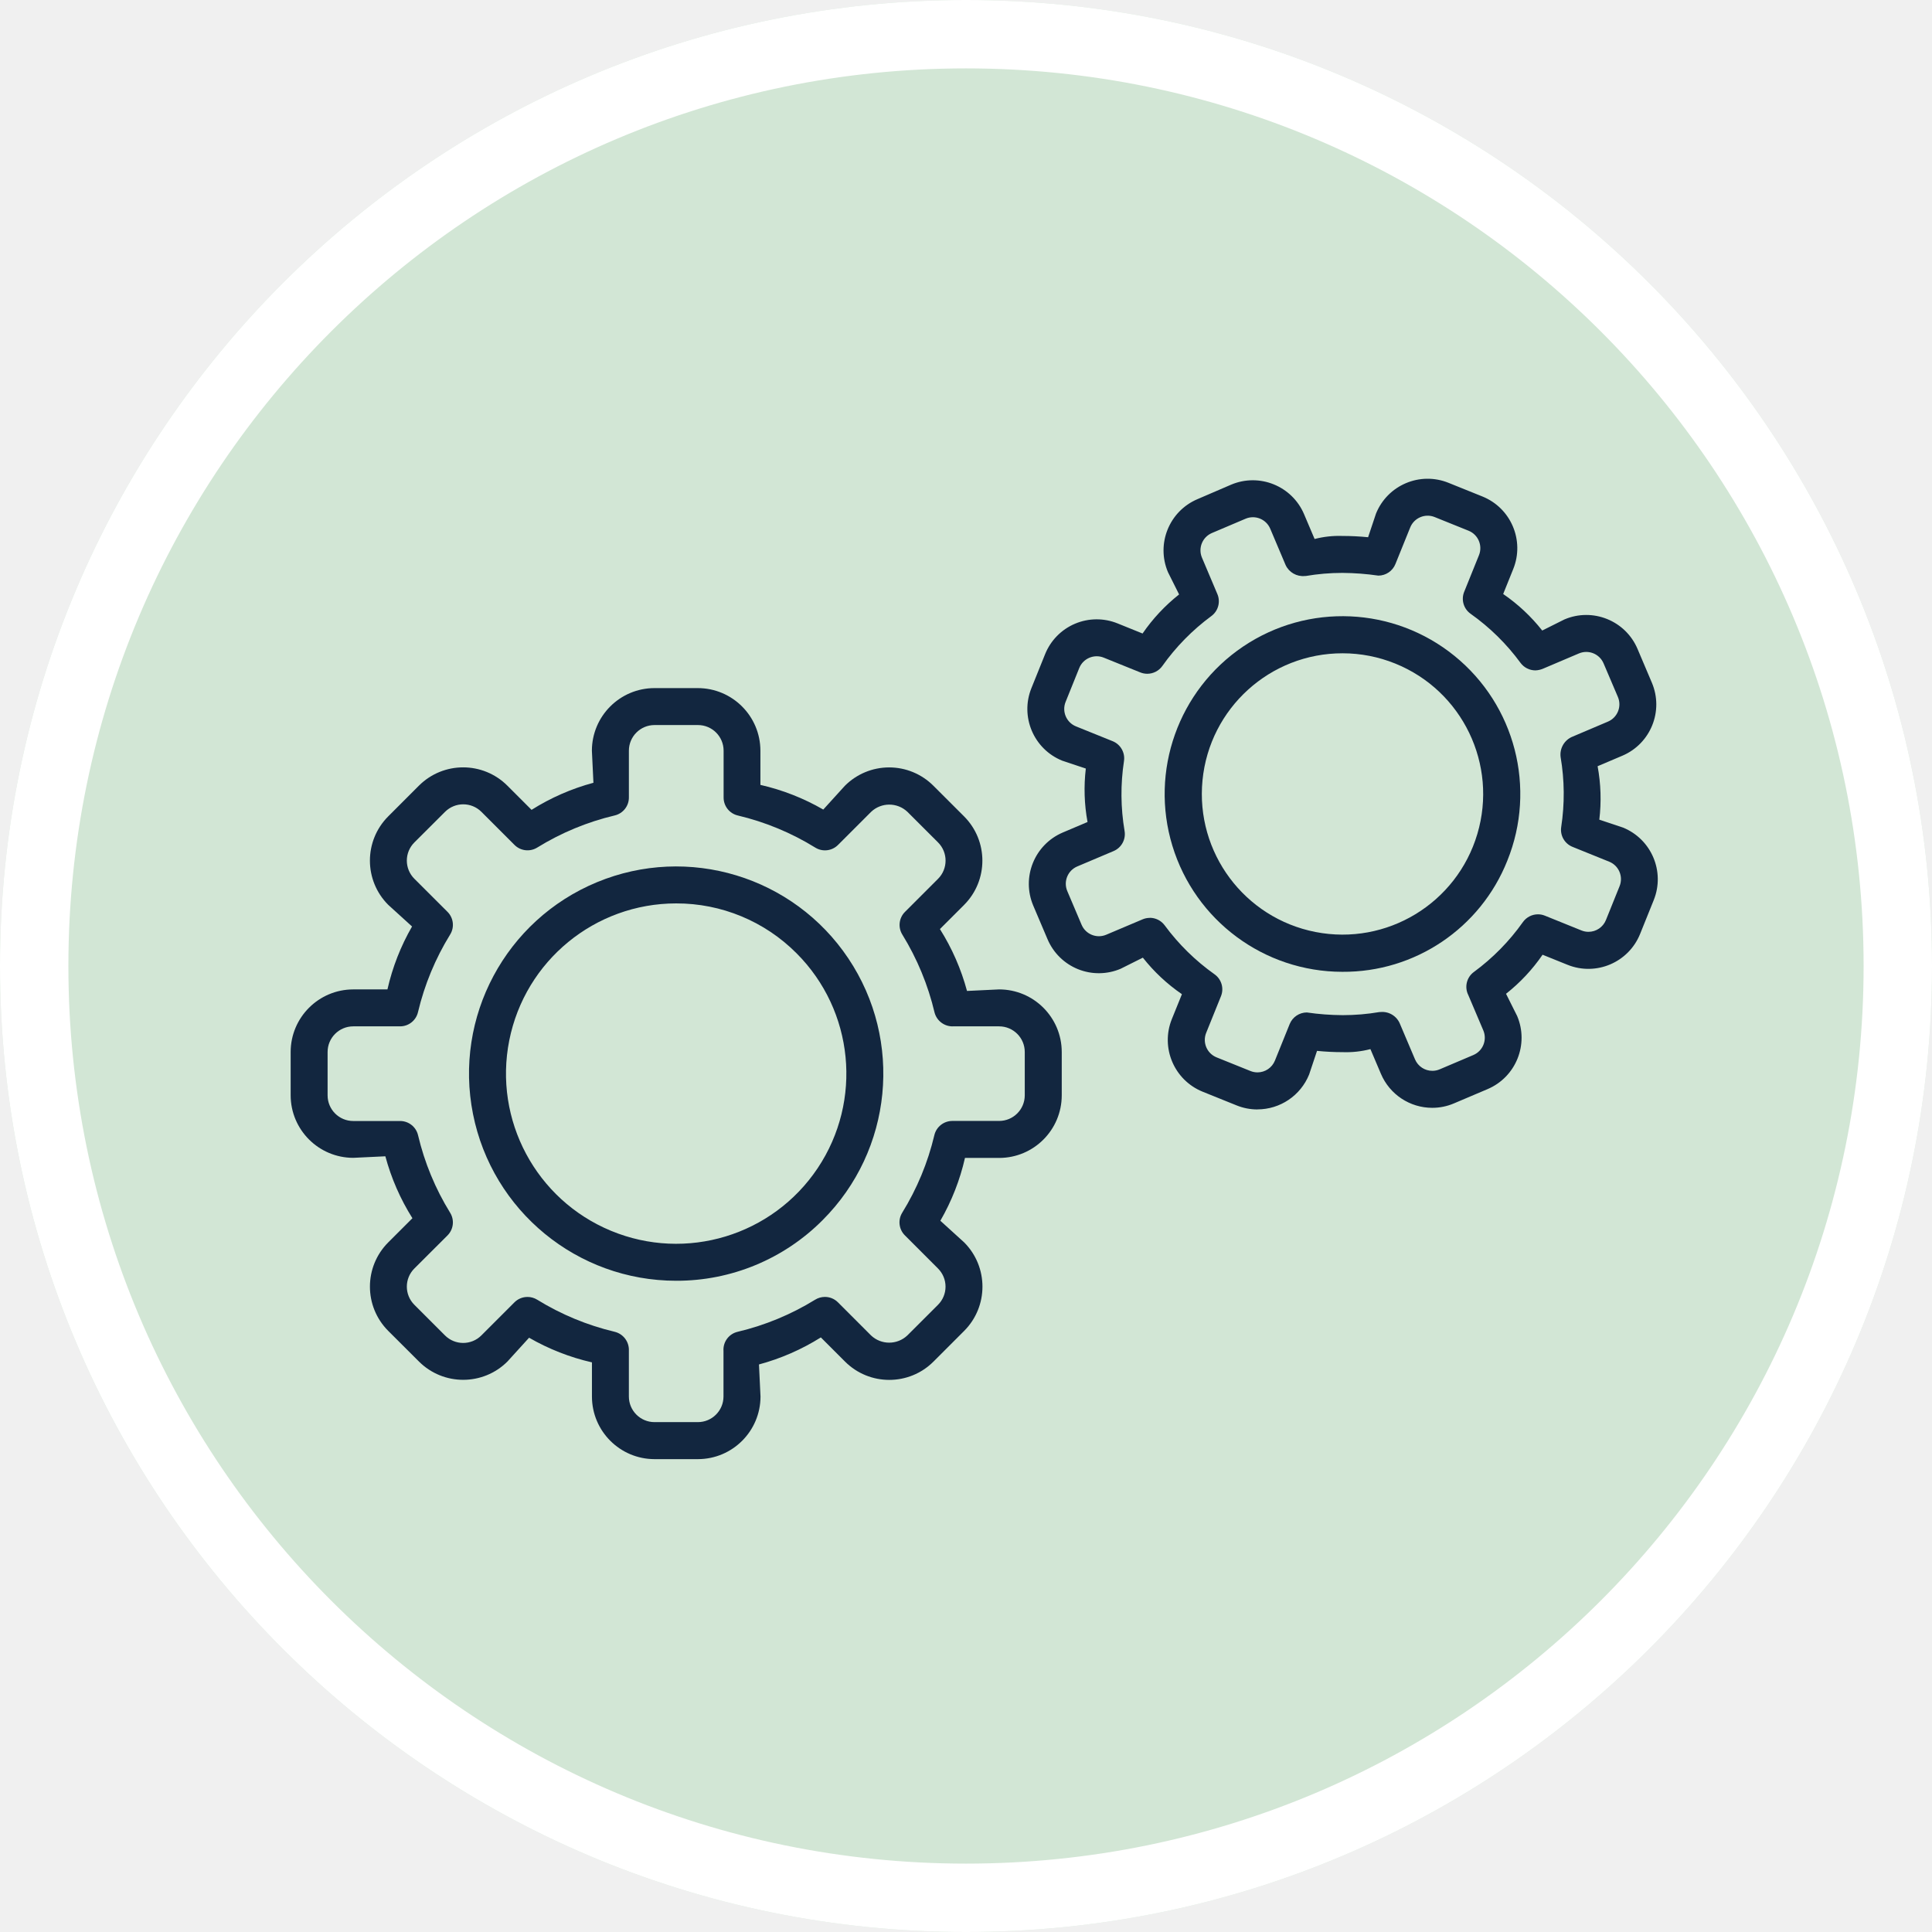
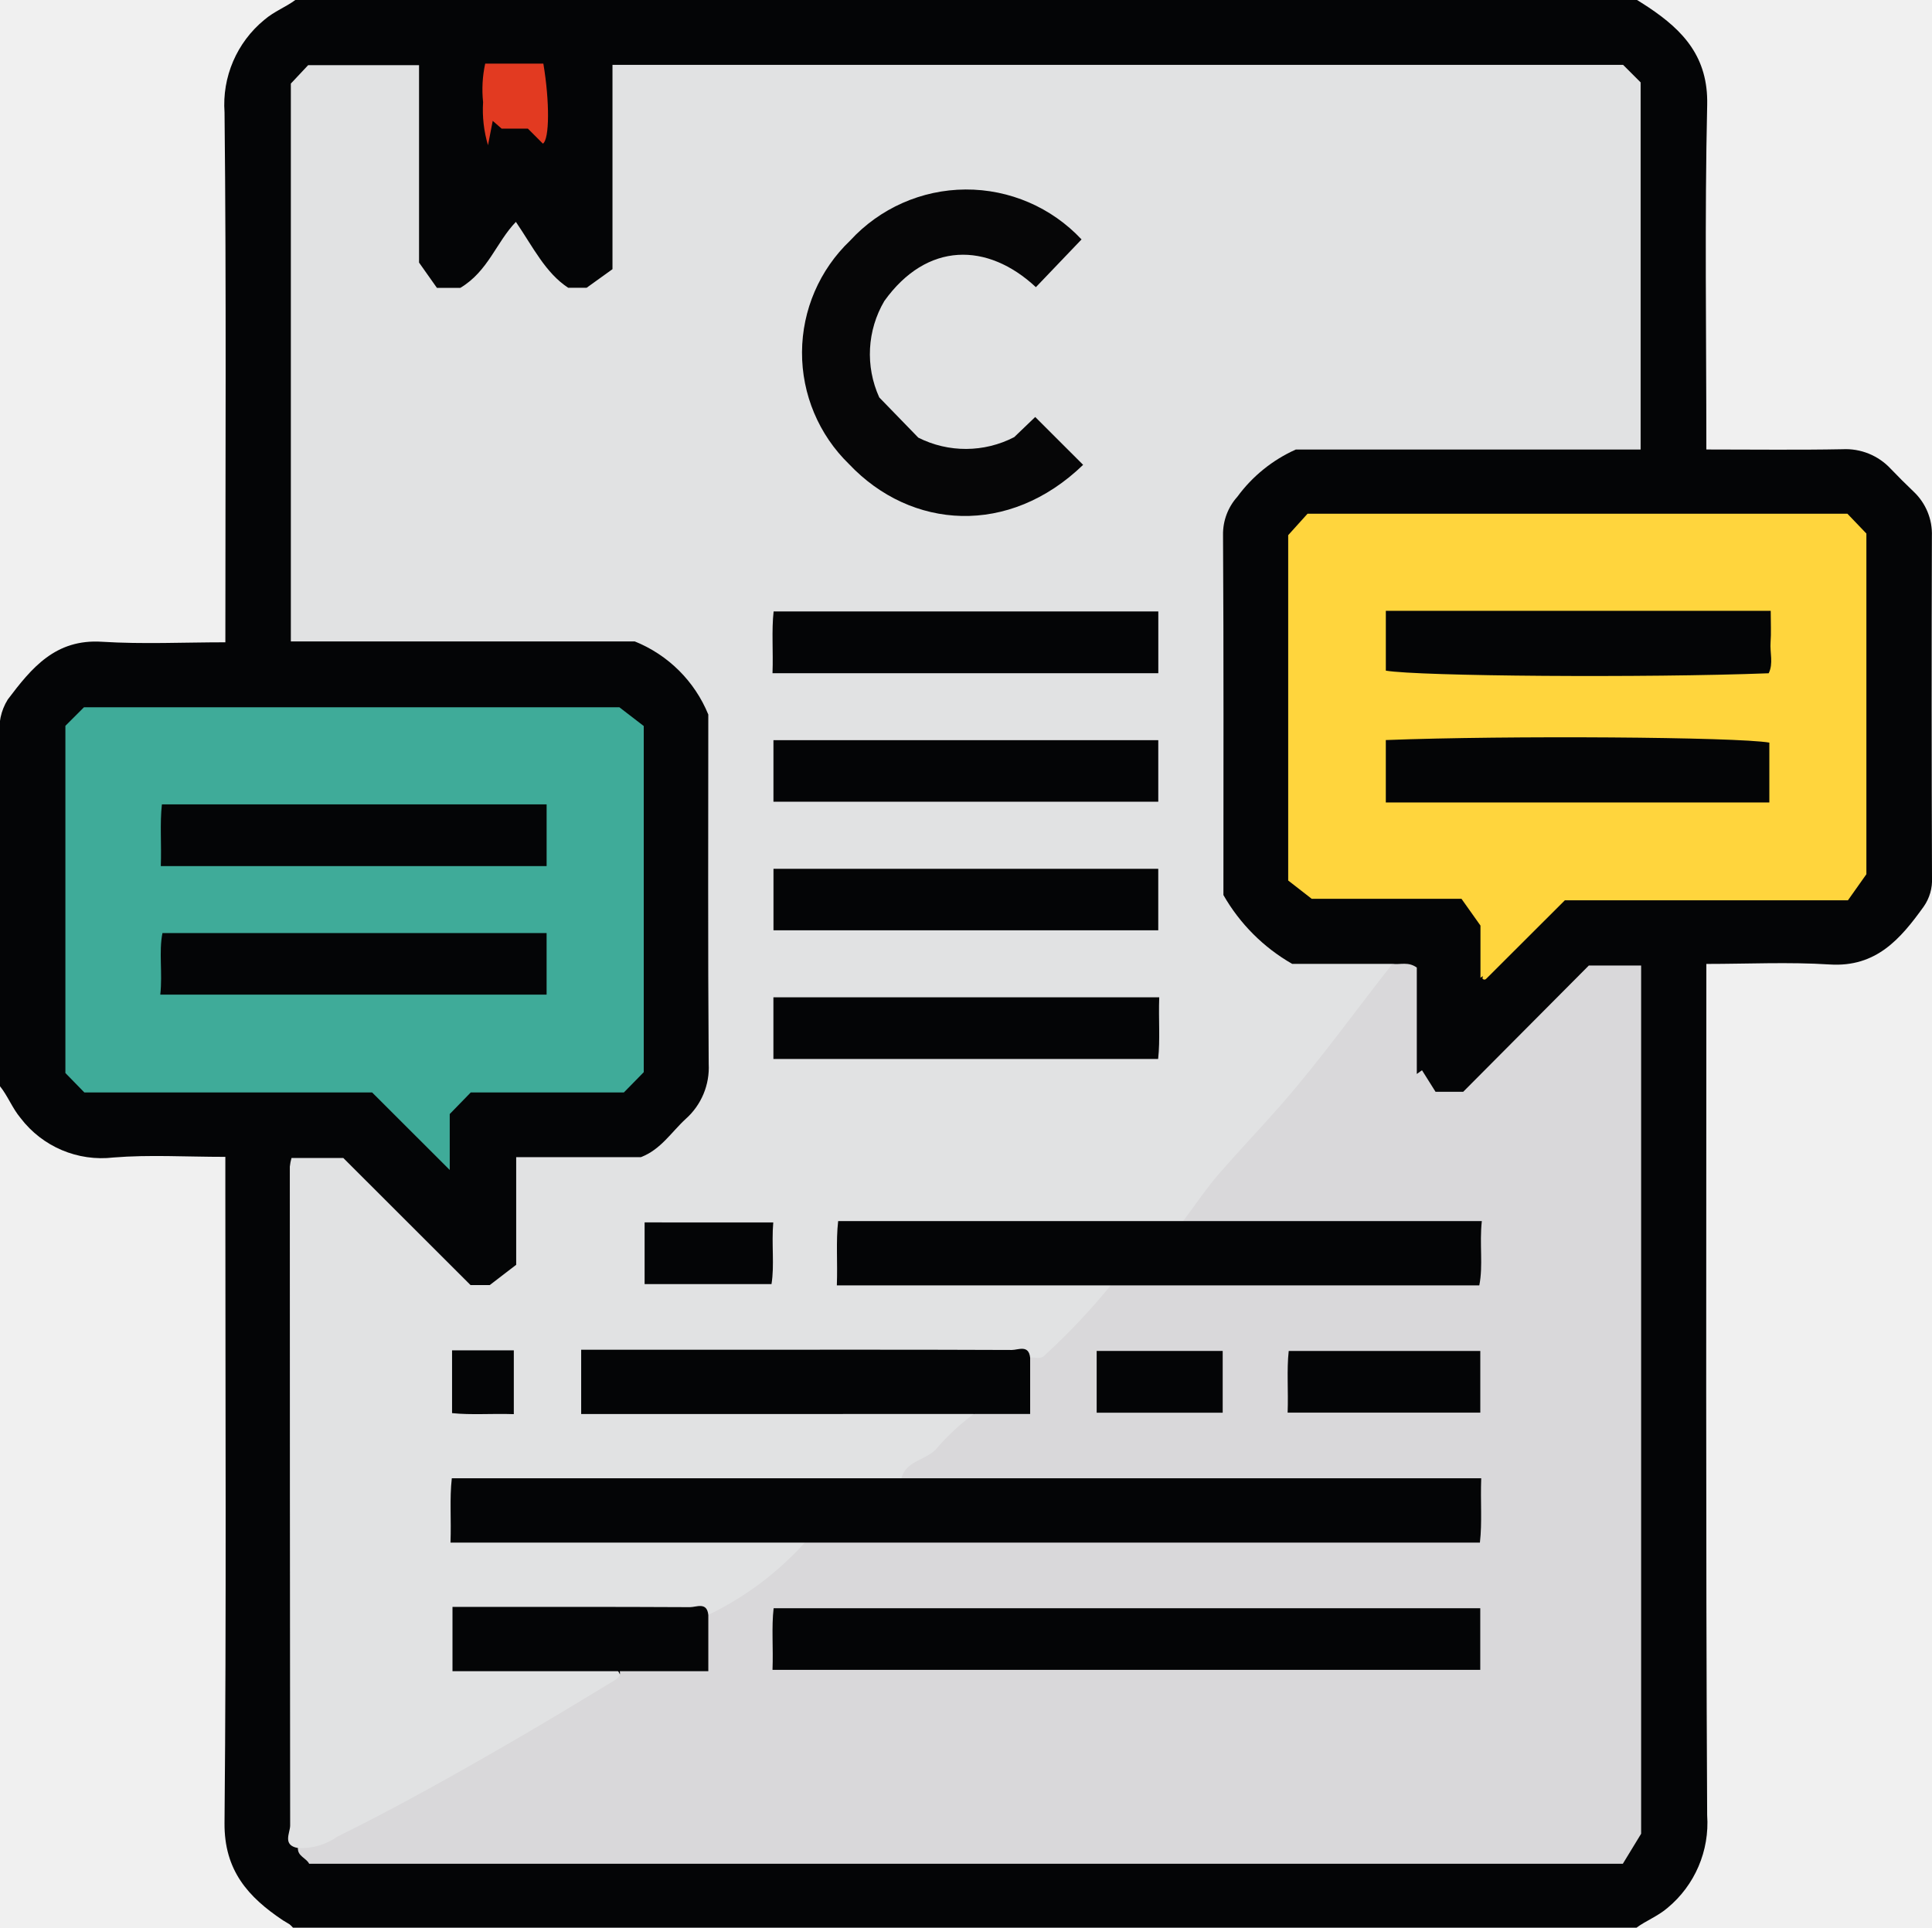
- <svg xmlns="http://www.w3.org/2000/svg" width="113" height="113" viewBox="0 0 113 113">
+ <svg xmlns="http://www.w3.org/2000/svg" width="103.054" height="102.832" viewBox="0 0 103.054 102.832">
  <defs>
    <clipPath id="a">
-       <rect width="79.966" height="57.343" fill="#12263f" />
+       <rect width="103.054" height="102.832" fill="none" />
    </clipPath>
  </defs>
-   <g transform="translate(-328 -10184.123)">
-     <g transform="translate(328 10184.123)" fill="#d2e6d5" stroke="#fff" stroke-width="4">
-       <circle cx="56.5" cy="56.5" r="56.5" stroke="none" />
-       <circle cx="56.5" cy="56.5" r="54.5" fill="none" />
-     </g>
-     <g transform="translate(345 10212.123)">
-       <g clip-path="url(#a)">
-         <path d="M57.288,122.415a12.116,12.116,0,1,1,8.566-3.548,12.033,12.033,0,0,1-8.566,3.548m0-22.071a9.954,9.954,0,1,0,7.039,2.916,9.9,9.9,0,0,0-7.039-2.916" transform="translate(-34.739 -75.505)" fill="#12263f" />
-         <path d="M21.283,98.113a3.665,3.665,0,0,1-3.661-3.66v-2a13.265,13.265,0,0,1-3.677-1.442l-1.265,1.392a3.664,3.664,0,0,1-5.177,0L5.708,90.612a3.663,3.663,0,0,1,0-5.177l1.414-1.413A13.23,13.23,0,0,1,5.539,80.4l-1.877.09A3.665,3.665,0,0,1,0,76.833V74.3a3.665,3.665,0,0,1,3.661-3.661h2A13.208,13.208,0,0,1,7.1,66.959L5.708,65.694a3.661,3.661,0,0,1,0-5.177L7.5,58.724a3.661,3.661,0,0,1,5.177,0l1.413,1.413a13.227,13.227,0,0,1,3.619-1.584l-.09-1.876a3.665,3.665,0,0,1,3.661-3.661h2.534a3.665,3.665,0,0,1,3.661,3.661v2a13.211,13.211,0,0,1,3.677,1.443l1.265-1.392a3.658,3.658,0,0,1,5.177,0l1.794,1.792a3.666,3.666,0,0,1,0,5.177l-1.413,1.413a13.228,13.228,0,0,1,1.584,3.619l1.877-.09A3.665,3.665,0,0,1,45.1,74.3v2.536a3.664,3.664,0,0,1-3.66,3.66h-2A13.211,13.211,0,0,1,38,84.17l1.393,1.266a3.666,3.666,0,0,1,0,5.176L37.6,92.406a3.661,3.661,0,0,1-5.177,0l-1.413-1.413a13.287,13.287,0,0,1-3.619,1.582l.09,1.878a3.665,3.665,0,0,1-3.661,3.66Zm-7.432-9.487a1.082,1.082,0,0,1,.568.161,15.4,15.4,0,0,0,4.527,1.876,1.089,1.089,0,0,1,.836,1.1v2.685a1.5,1.5,0,0,0,1.5,1.5h2.534a1.5,1.5,0,0,0,1.5-1.5V91.787a1.074,1.074,0,0,1,.828-1.122,15.4,15.4,0,0,0,4.535-1.879,1.082,1.082,0,0,1,.568-.161,1.071,1.071,0,0,1,.763.316l1.936,1.937a1.545,1.545,0,0,0,2.123,0l1.794-1.792a1.5,1.5,0,0,0,0-2.123l-1.935-1.936a1.074,1.074,0,0,1-.157-1.33,15.393,15.393,0,0,0,1.875-4.521,1.083,1.083,0,0,1,1.056-.844l2.735,0a1.5,1.5,0,0,0,1.5-1.5V74.3a1.5,1.5,0,0,0-1.5-1.5H38.763a1.087,1.087,0,0,1-1.1-.8,15.51,15.51,0,0,0-1.886-4.566,1.076,1.076,0,0,1,.157-1.332l1.934-1.934a1.507,1.507,0,0,0,0-2.123l-1.794-1.792a1.544,1.544,0,0,0-2.123,0l-1.936,1.936a1.077,1.077,0,0,1-1.33.156,15.36,15.36,0,0,0-4.533-1.879,1.076,1.076,0,0,1-.829-1.051V56.677a1.5,1.5,0,0,0-1.5-1.5H21.283a1.5,1.5,0,0,0-1.5,1.5v2.736a1.076,1.076,0,0,1-.829,1.051,15.36,15.36,0,0,0-4.533,1.879,1.077,1.077,0,0,1-1.33-.156l-1.936-1.936a1.507,1.507,0,0,0-2.123,0L7.235,62.044a1.5,1.5,0,0,0,0,2.123L9.171,66.1a1.074,1.074,0,0,1,.157,1.33,15.431,15.431,0,0,0-1.879,4.533A1.075,1.075,0,0,1,6.4,72.8H3.661a1.5,1.5,0,0,0-1.5,1.5v2.536a1.5,1.5,0,0,0,1.5,1.5H6.4a1.077,1.077,0,0,1,1.051.831A15.358,15.358,0,0,0,9.327,83.7a1.076,1.076,0,0,1-.157,1.332L7.235,86.963a1.5,1.5,0,0,0,0,2.122l1.794,1.794a1.505,1.505,0,0,0,2.123,0l1.936-1.936a1.071,1.071,0,0,1,.763-.316" transform="translate(0 -40.77)" fill="#12263f" />
-         <path d="M231.717,55.637a10.4,10.4,0,1,1,9.653-6.5,10.308,10.308,0,0,1-9.653,6.5m.024-18.63a8.227,8.227,0,1,0,3.073.6,8.208,8.208,0,0,0-3.073-.6" transform="translate(-170.209 -26.797)" fill="#12263f" />
-         <path d="M199.953,36.89a3.24,3.24,0,0,1-1.222-.239l-1.984-.8a3.265,3.265,0,0,1-1.8-4.242l.591-1.46a10.412,10.412,0,0,1-2.285-2.137l-1.3.65a3.257,3.257,0,0,1-4.274-1.726l-.837-1.969a3.265,3.265,0,0,1,1.726-4.274l1.449-.615a10.466,10.466,0,0,1-.1-3.126l-1.382-.462a3.261,3.261,0,0,1-1.8-4.242l.8-1.985a3.251,3.251,0,0,1,4.241-1.8l1.46.59a10.443,10.443,0,0,1,2.137-2.285l-.65-1.3a3.258,3.258,0,0,1,1.726-4.274L198.41.35a3.259,3.259,0,0,1,4.273,1.726l.615,1.449a5.722,5.722,0,0,1,1.629-.178q.749,0,1.5.075l.462-1.382a3.257,3.257,0,0,1,4.242-1.8l1.985.8a3.259,3.259,0,0,1,1.8,4.242l-.588,1.46a10.413,10.413,0,0,1,2.284,2.137l1.3-.65a3.258,3.258,0,0,1,4.274,1.726l.837,1.971A3.259,3.259,0,0,1,221.3,16.2l-1.449.615a10.363,10.363,0,0,1,.1,3.126l1.383.462a3.264,3.264,0,0,1,1.8,4.242l-.8,1.985a3.261,3.261,0,0,1-4.242,1.8l-1.46-.589a10.421,10.421,0,0,1-2.137,2.284l.65,1.3a3.263,3.263,0,0,1-1.726,4.274l-1.971.837a3.218,3.218,0,0,1-1.269.259,3.259,3.259,0,0,1-3-1.985l-.616-1.449a5.638,5.638,0,0,1-1.623.178q-.751,0-1.5-.075l-.462,1.382a3.266,3.266,0,0,1-3.021,2.041m-6.3-11.206a1.085,1.085,0,0,1,.871.439,12.874,12.874,0,0,0,2.916,2.864,1.076,1.076,0,0,1,.377,1.285l-.865,2.143a1.1,1.1,0,0,0,.606,1.43l1.985.8a1.1,1.1,0,0,0,.412.08,1.1,1.1,0,0,0,1.018-.688l.865-2.142a1.089,1.089,0,0,1,1-.675,15.174,15.174,0,0,0,2.1.158,12.846,12.846,0,0,0,2.155-.182h.047a1.115,1.115,0,0,1,1.157.717l.871,2.052a1.1,1.1,0,0,0,1.014.669,1.08,1.08,0,0,0,.427-.087l1.971-.837a1.1,1.1,0,0,0,.582-1.44l-.878-2.066a1.075,1.075,0,0,1,.326-1.351,12.805,12.805,0,0,0,2.867-2.918,1.084,1.084,0,0,1,.883-.455,1.071,1.071,0,0,1,.4.078l2.143.866a1.082,1.082,0,0,0,.41.08,1.1,1.1,0,0,0,1.02-.688l.8-1.984a1.1,1.1,0,0,0-.608-1.43l-2.142-.866a1.076,1.076,0,0,1-.665-1.163,12.817,12.817,0,0,0-.035-4.091,1.133,1.133,0,0,1,.713-1.2l2.056-.873a1.1,1.1,0,0,0,.582-1.441L220.2,10.8a1.1,1.1,0,0,0-1.441-.582l-2.066.878a1.264,1.264,0,0,1-.48.114,1.086,1.086,0,0,1-.871-.44A12.776,12.776,0,0,0,212.424,7.9a1.077,1.077,0,0,1-.377-1.285l.865-2.143a1.1,1.1,0,0,0-.607-1.43l-1.984-.8a1.1,1.1,0,0,0-1.43.606l-.866,2.142a1.078,1.078,0,0,1-1,.677,15.247,15.247,0,0,0-2.1-.159,12.74,12.74,0,0,0-2.148.182h-.051a1.118,1.118,0,0,1-1.124-.643l-.9-2.126a1.1,1.1,0,0,0-1.44-.582l-1.971.837a1.1,1.1,0,0,0-.581,1.44l.9,2.127a1.075,1.075,0,0,1-.353,1.292,12.852,12.852,0,0,0-2.864,2.917,1.081,1.081,0,0,1-.882.456,1.094,1.094,0,0,1-.406-.079l-2.141-.865a1.1,1.1,0,0,0-1.43.606l-.8,1.985a1.1,1.1,0,0,0,.608,1.43l2.142.865a1.08,1.08,0,0,1,.665,1.164,12.84,12.84,0,0,0,.035,4.089,1.078,1.078,0,0,1-.643,1.175l-2.127.9a1.1,1.1,0,0,0-.581,1.44l.837,1.971a1.1,1.1,0,0,0,1.441.582l2.126-.9a1.065,1.065,0,0,1,.421-.085" transform="translate(-143.409)" fill="#12263f" />
-       </g>
-     </g>
+   <g clip-path="url(#a)">
+     <path d="M91.018,23.975c0-6.246-.093-12.315.044-18.38.058-2.537-1.263-3.96-3.123-5.2C87.77.28,87.6.175,87.321,0H15.751C15.262.37,14.633.6,14.1,1.057A5.847,5.847,0,0,0,11.977,6c.1,9.355.044,18.711.044,28.263-2.2,0-4.4.108-6.588-.029-2.475-.155-3.741,1.387-5.02,3.083A2.937,2.937,0,0,0,0,39.3q-.009,9.323,0,18.645c.423.527.65,1.162,1.1,1.7a5.432,5.432,0,0,0,4.959,2.1c1.914-.155,3.851-.033,5.961-.033v1.884c0,11.216.059,22.432-.044,33.647-.023,2.534,1.264,3.96,3.123,5.2.111.074.233.131.343.206a1.645,1.645,0,0,1,.19.186H87.288c.489-.368,1.118-.6,1.655-1.056a5.882,5.882,0,0,0,2.118-4.945c-.08-15.071-.043-30.143-.043-45.414,2.2,0,4.4-.11,6.582.029,2.476.157,3.772-1.363,5.012-3.088a2.469,2.469,0,0,0,.442-1.539q-.036-9.108-.006-18.216a3.107,3.107,0,0,0-.98-2.386q-.621-.592-1.215-1.212a3.284,3.284,0,0,0-2.578-1.044c-2.356.045-4.713.014-7.257.014" fill="#040506" />
+     <path d="M74.274,51.416H68.923a9.883,9.883,0,0,1-3.665-3.67c0-6.364.018-12.789-.021-19.213A2.979,2.979,0,0,1,66,26.5a7.845,7.845,0,0,1,3.12-2.521H87.512V4.395l-.936-.936H32.67v10.9l-1.381.993H30.31c-1.211-.792-1.869-2.158-2.792-3.516-1.046,1.084-1.477,2.632-2.963,3.519h-1.25c-.176-.248-.461-.653-.953-1.349V3.477H16.436l-.922.981V34.216H33.857a7.094,7.094,0,0,1,3.924,3.9c0,6.065-.025,12.35.021,18.634a3.663,3.663,0,0,1-1.22,2.933c-.766.7-1.332,1.64-2.4,2.046H27.534v5.74l-1.41,1.083H25.1l-6.789-6.781H15.549a2.767,2.767,0,0,0-.09.463q0,17.573.018,35.147c0,.392-.428,1.046.408,1.2.844.626,1.634.221,2.4-.159a134.4,134.4,0,0,0,13.56-7.634c.622-.4,2.007-.724.857-1.994-2.482-.752-5.116.175-7.682-.629-.451-1.687.652-1.782,1.758-1.783,3.568,0,7.137-.089,10.7.07,2.183-.212,3.608-1.72,5.115-3.051.488-.432.754-1.07-.117-1.508-4.324-.632-8.674-.108-13.008-.3-1.461-.064-2.981.322-4.351-.407-.431-1.171.227-1.476,1.112-1.585a24.6,24.6,0,0,1,2.562-.063c6.266-.114,12.536.24,18.8-.184a10.591,10.591,0,0,0,3.862-2.812c.419-.428,1-.941.084-1.488-1.6-.537-3.259-.283-4.891-.3-4-.038-8,0-12-.02a4,4,0,0,1-2.674-.484c-.442-1.118.228-1.42,1.118-1.514a30.357,30.357,0,0,1,3.426-.056c6,.05,12-.125,18,.1,2.424-.029,3.476-1.912,4.7-3.527.3-.392.11-.807-.342-1.048-3.313-.67-6.666-.145-10-.316-1.05-.054-2.14.188-3.21-.434-.456-1.7.836-1.608,1.833-1.626,3.7-.063,7.4-.013,11.1-.03a21.9,21.9,0,0,0,3.832-.143c2.02-.585,2.775-2.54,4.086-3.873a76.892,76.892,0,0,0,7.131-8.677c.358-.49.894-.956.616-1.695" fill="#e1e2e3" />
+     <path d="M33.059,89.148c.069.272-.147.411-.308.508-1.767,1.072-3.534,2.144-5.322,3.179-3.1,1.795-6.222,3.555-9.438,5.141a3.342,3.342,0,0,1-2.1.605c-.021.438.436.524.6.839H86.564l.975-1.6V51.505h-2.79l-6.7,6.735H76.572l-.722-1.149-.277.2V51.615c-.453-.333-.891-.142-1.3-.2-1.99,2.526-3.856,5.142-5.984,7.57-1.054,1.2-2.158,2.356-3.208,3.559-.712.816-1.318,1.725-1.971,2.592.8.806,1.847.663,2.829.674,3.144.034,6.289,0,9.433.021a4.1,4.1,0,0,1,2.554.458c.439,1.366-.522,1.518-1.487,1.552-2.572.09-5.145.026-7.718.036-2.287.009-4.574-.022-6.86.016a3.325,3.325,0,0,0-2.615.673,35.107,35.107,0,0,1-3.517,3.728c-.225.251-.519.081-.776.131-.673.512-.429,1.459-.891,1.967-.649.615-1.6.358-2.115,1.034a12.059,12.059,0,0,0-1.9,1.739c-.539.746-1.7.687-1.964,1.691.939.9,2.134.689,3.251.693,7.852.025,15.7,0,23.556.025,1.036,0,2.154-.251,3.04.54.288,1.046-.341,1.289-1.128,1.393a17.76,17.76,0,0,1-2.352.073c-9.352,0-18.7-.01-28.054.015-1.184,0-2.454-.249-3.465.692a16.67,16.67,0,0,1-5.152,3.859c-.655.511-.479,1.435-1.005,2.011-1.124.759-2.675-.078-3.718.99" fill="#d9d8da" />
+     <path d="M33.277,58.277l1.061-1.082V38.729l-1.3-1H4.479l-.991.99v18.52L4.5,58.277H19.85l4.139,4.134V59.428l1.12-1.151Z" fill="#3fab99" />
+     <path d="M69.744,27.405l-1.031,1.143V46.97l1.255.977h7.989l1.012,1.427v2.782c.308-.214-.061.084.225.1.049,0,.106-.067.151-.112,1.364-1.36,2.727-2.722,4.125-4.118h15.1l.984-1.391V28.461l-1.011-1.056Z" fill="#ffd53d" />
+     <path d="M28.98,3.394h-3.1a6.494,6.494,0,0,0-.112,2.053,6.61,6.61,0,0,0,.262,2.3l.252-1.3.477.416h1.4l.8.8c.354-.238.365-2.239.025-4.263" fill="#e23a21" />
+     <path d="M42.933,82.288H78.939c.125-1.085.024-2.189.07-3.43H24.1c-.125,1.084-.024,2.188-.07,3.43Z" fill="#040506" />
+     <path d="M59.248,68.567H78.907c.213-1.082,0-2.191.134-3.43H44.708c-.124,1.084-.024,2.188-.07,3.43Z" fill="#040506" />
+     <path d="M57.778,24.8c-.857-.856-1.656-1.653-2.559-2.556-.4.382-.894.858-1.121,1.075a5.62,5.62,0,0,1-5.115.027L46.9,21.2a5.586,5.586,0,0,1,.271-5.143c2.271-3.169,5.5-3.146,8.084-.738l2.435-2.547a8.415,8.415,0,0,0-12.344.063,8.273,8.273,0,0,0-.055,11.926c3.313,3.5,8.535,3.855,12.486.033" fill="#060607" />
+     <path d="M51.949,75.428h3v-3c-.075-.716-.637-.414-.98-.415C48.911,71.992,43.847,72,38.784,72H31v3.43Z" fill="#040506" />
+     <path d="M41.254,53.2v3.291H61.775c.115-1.016.016-2.12.059-3.291Z" fill="#040506" />
+     <rect width="20.524" height="3.28" transform="translate(41.258 46.346)" fill="#040506" />
+     <rect width="20.527" height="3.283" transform="translate(41.256 39.484)" fill="#040506" />
+     <path d="M61.785,35.912V32.618H41.265c-.114,1.019-.016,2.124-.059,3.294Z" fill="#040506" />
+     <path d="M33.059,89.148h4.723v-3c-.075-.714-.634-.414-.977-.415-4.192-.022-8.384-.014-12.669-.014v3.43Z" fill="#040506" />
+     <path d="M34.384,65.208V68.5h6.768c.165-1.013-.005-2.12.094-3.289Z" fill="#040506" />
+     <path d="M27.407,72.034H24.113v3.348c1.018.108,2.122.014,3.294.055Z" fill="#040506" />
+     <path d="M78.958,89.077V85.79H41.266c-.118,1.012-.015,2.115-.06,3.287Z" fill="#040506" />
+     <path d="M78.96,75.357v-3.29H68.741c-.113,1.015-.015,2.119-.058,3.29Z" fill="#040506" />
+     <rect width="6.722" height="3.295" transform="translate(58.497 72.065)" fill="#040506" />
+     <path d="M29.156,53.059V49.774H8.665c-.2,1.007.011,2.116-.115,3.285Z" fill="#040506" />
+     <path d="M29.157,46.2V42.91H8.636c-.115,1.016-.016,2.12-.059,3.291Z" fill="#040506" />
+     <path d="M73.92,42.808H94.378V39.614c-1.744-.3-13.971-.389-20.458-.136Z" fill="#040506" />
+     <path d="M94.453,32.583H73.921v3.192c1.742.3,13.847.393,20.422.14.259-.525.059-1.1.1-1.649.038-.5.008-1,.008-1.683" fill="#040506" />
  </g>
</svg>
